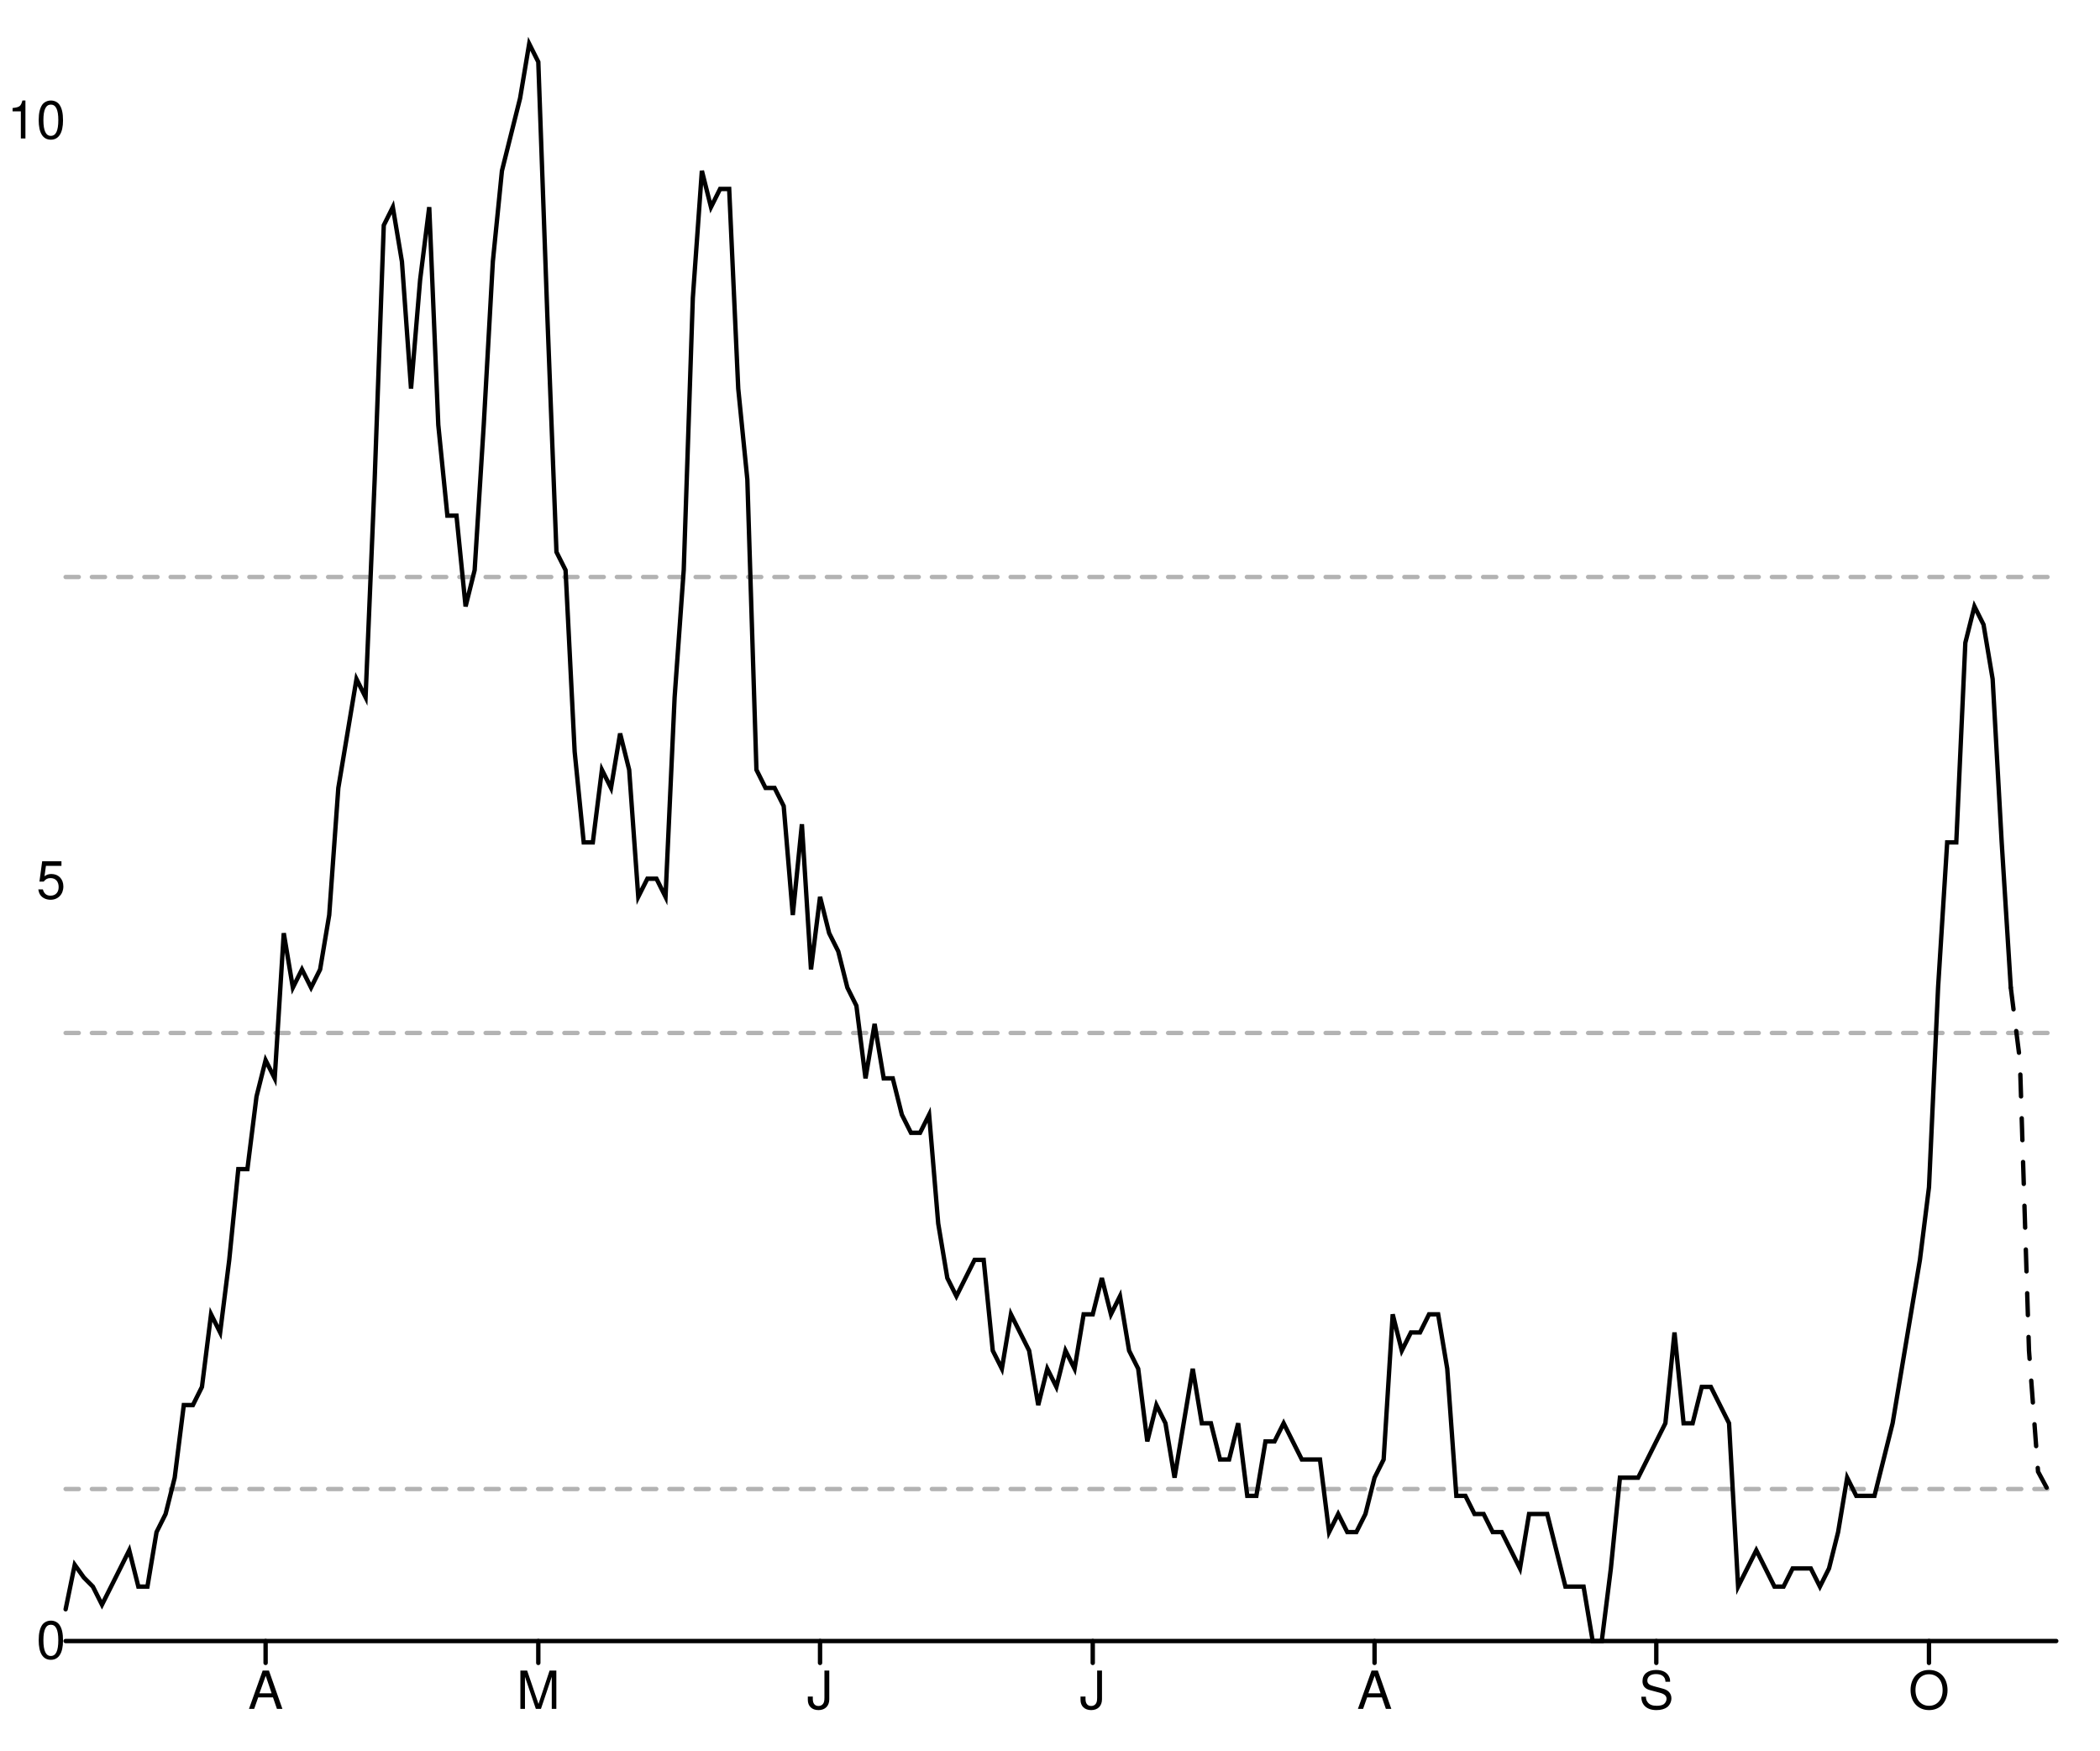
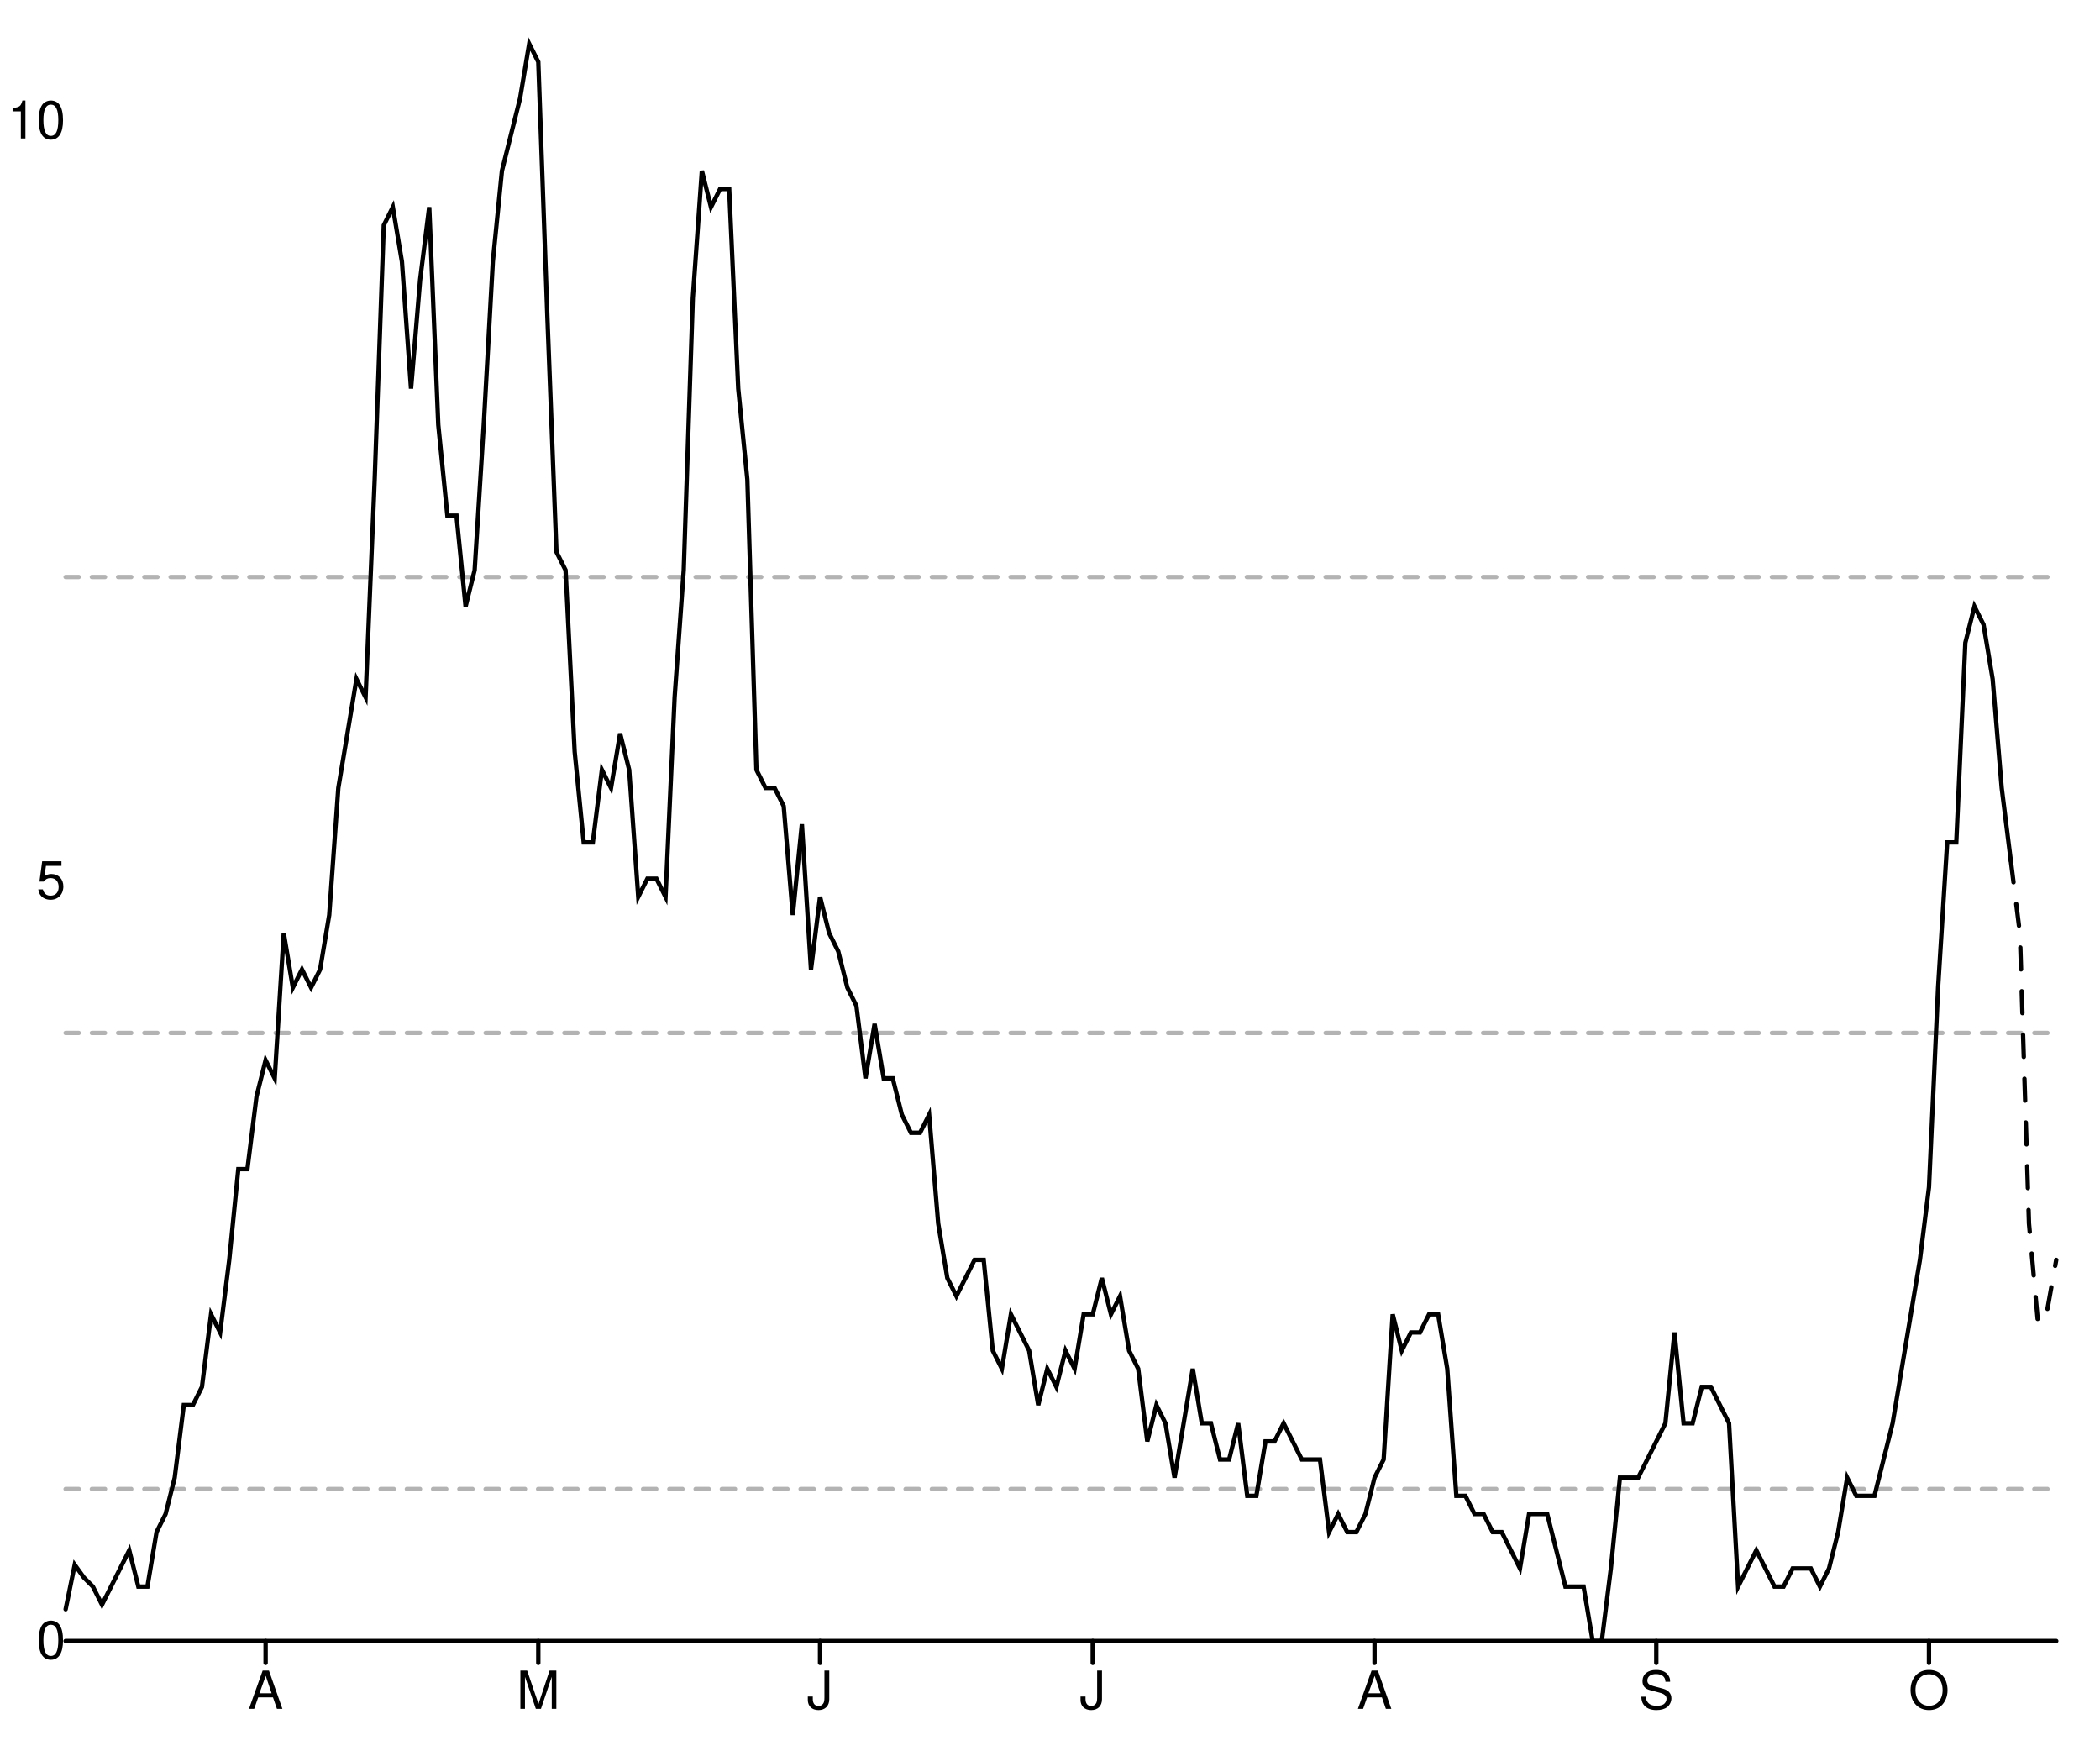
<svg xmlns="http://www.w3.org/2000/svg" width="480" height="400" viewBox="0 0 480 400" style="overflow:display" preserveAspectRatio="xMinYMin meet" overflow="visible">
  <defs>
    <style>
	.data-series path.line { fill-opacity: 0; stroke: black; }
	.data-series path.line.dotted { stroke-dasharray: 12 20 }
	.data-series circle { display: none; }
	.data-series:hover path.line, .data-series.on path.line { stroke-width: 1; }
	.data-series:hover circle, .data-series.on circle { display: inline; }
	.data-series circle:hover, .data-series circle.on { r: 1px!important; }
	.graph-grid { font-family: "Helvetica Neue",Helvetica,Arial,"Lucida Grande",sans-serif; }
	.graph-grid line { stroke: black; stroke-width: 1; stroke-linecap: round; }
	.graph-grid.graph-grid-x text { text-anchor: middle; dominant-baseline: hanging; transform: translateY(10px); }
	.graph-grid.graph-grid-y text { text-anchor: end; dominant-baseline: middle; transform: translateX(-10px); }
	</style>
  </defs>
  <g class="graph-grid graph-grid-y">
    <line x1="15.00" y1="375.00" x2="470.00" y2="375.00" data-left="15" />
    <text x="25" y="375" text-anchor="end">0</text>
    <text x="25" y="201.318" text-anchor="end">5</text>
    <text x="25" y="27.636" text-anchor="end">10</text>
    <text style="text-anchor:middle;dominant-baseline:hanging;font-weight:bold;transform: translateY(192.5px) rotate(-90deg);" />
  </g>
  <g class="graph-grid graph-grid-x">
    <line class="tick" x1="60.71" y1="375.00" x2="60.71" y2="380.00" />
    <text x="60.708" y="375" text-anchor="middle">A</text>
    <line class="tick" x1="123.04" y1="375.00" x2="123.04" y2="380.00" />
    <text x="123.037" y="375" text-anchor="middle">M</text>
    <line class="tick" x1="187.44" y1="375.00" x2="187.44" y2="380.00" />
    <text x="187.443" y="375" text-anchor="middle">J</text>
    <line class="tick" x1="249.77" y1="375.00" x2="249.77" y2="380.00" />
    <text x="249.772" y="375" text-anchor="middle">J</text>
    <line class="tick" x1="314.18" y1="375.00" x2="314.18" y2="380.00" />
    <text x="314.178" y="375" text-anchor="middle">A</text>
    <line class="tick" x1="378.58" y1="375.00" x2="378.58" y2="380.00" />
    <text x="378.584" y="375" text-anchor="middle">S</text>
    <line class="tick" x1="440.91" y1="375.00" x2="440.91" y2="380.00" />
    <text x="440.913" y="375" text-anchor="middle">O</text>
    <text style="text-anchor:middle;dominant-baseline:hanging;font-weight:bold;transform: translateY(192.5px) rotate(-90deg);" />
  </g>
  <g data-series="widespread" class="data-series">
    <path d="M 15.00,131.85L 470.00,131.85" id="E07000108-level-0" class="line" stroke-width="1" stroke-linecap="round" stroke-dasharray="3,3" fill-opacity="0.3" opacity="0.3" />
  </g>
  <g data-series="substantial" class="data-series">
    <path d="M 15.00,236.05L 470.00,236.05" id="E07000108-level-1" class="line" stroke-width="1" stroke-linecap="round" stroke-dasharray="3,3" fill-opacity="0.3" opacity="0.3" />
  </g>
  <g data-series="moderate" class="data-series">
    <path d="M 15.00,340.26L 470.00,340.26" id="E07000108-level-2" class="line" stroke-width="1" stroke-linecap="round" stroke-dasharray="3,3" fill-opacity="0.3" opacity="0.3" />
  </g>
  <g data-series="new-cases" class="data-series">
-     <path d="M 15.00,367.74L 17.08,357.58L 19.16,360.48L 21.23,362.56L 23.31,366.70L 25.39,362.56L 27.47,358.41L 29.54,354.26L 31.62,362.56L 33.70,362.56L 35.78,350.11L 37.85,345.97L 39.93,337.67L 42.01,321.08L 44.09,321.08L 46.16,316.93L 48.24,300.34L 50.32,304.49L 52.40,287.90L 54.47,267.16L 56.55,267.16L 58.63,250.57L 60.71,242.27L 62.79,246.42L 64.86,213.24L 66.94,225.68L 69.02,221.53L 71.10,225.68L 73.17,221.53L 75.25,209.09L 77.33,180.06L 79.41,167.61L 81.48,155.17L 83.56,159.32L 85.64,109.55L 87.72,51.48L 89.79,47.33L 91.87,59.77L 93.95,88.81L 96.03,63.92L 98.11,47.33L 100.18,97.10L 102.26,117.84L 104.34,117.84L 106.42,138.58L 108.49,130.28L 110.57,97.10L 112.65,59.77L 114.73,39.03L 116.80,30.74L 118.88,22.44L 120.96,10.00L 123.04,14.15L 125.11,72.22L 127.19,126.14L 129.27,130.28L 131.35,171.76L 133.42,192.50L 135.50,192.50L 137.58,175.91L 139.66,180.06L 141.74,167.61L 143.81,175.91L 145.89,204.94L 147.97,200.80L 150.05,200.80L 152.12,204.94L 154.20,159.32L 156.28,130.28L 158.36,68.07L 160.43,39.03L 162.51,47.33L 164.59,43.18L 166.67,43.18L 168.74,88.81L 170.82,109.55L 172.90,175.91L 174.98,180.06L 177.05,180.06L 179.13,184.20L 181.21,209.09L 183.29,188.35L 185.37,221.53L 187.44,204.94L 189.52,213.24L 191.60,217.39L 193.68,225.68L 195.75,229.83L 197.83,246.42L 199.91,233.98L 201.99,246.42L 204.06,246.42L 206.14,254.72L 208.22,258.86L 210.30,258.86L 212.37,254.72L 214.45,279.60L 216.53,292.05L 218.61,296.19L 220.68,292.05L 222.76,287.90L 224.84,287.90L 226.92,308.64L 229.00,312.78L 231.07,300.34L 233.15,304.49L 235.23,308.64L 237.31,321.08L 239.38,312.78L 241.46,316.93L 243.54,308.64L 245.62,312.78L 247.69,300.34L 249.77,300.34L 251.85,292.05L 253.93,300.34L 256.00,296.19L 258.08,308.64L 260.16,312.78L 262.24,329.38L 264.32,321.08L 266.39,325.23L 268.47,337.67L 270.55,325.23L 272.63,312.78L 274.70,325.23L 276.78,325.23L 278.86,333.52L 280.94,333.52L 283.01,325.23L 285.09,341.82L 287.17,341.82L 289.25,329.38L 291.32,329.38L 293.40,325.23L 295.48,329.38L 297.56,333.52L 299.63,333.52L 301.71,333.52L 303.79,350.11L 305.87,345.97L 307.95,350.11L 310.02,350.11L 312.10,345.97L 314.18,337.67L 316.26,333.52L 318.33,300.34L 320.41,308.64L 322.49,304.49L 324.57,304.49L 326.64,300.34L 328.72,300.34L 330.80,312.78L 332.88,341.82L 334.95,341.82L 337.03,345.97L 339.11,345.97L 341.19,350.11L 343.26,350.11L 345.34,354.26L 347.42,358.41L 349.50,345.97L 351.58,345.97L 353.65,345.97L 355.73,354.26L 357.81,362.56L 359.89,362.56L 361.96,362.56L 364.04,375.00L 366.12,375.00L 368.20,358.41L 370.27,337.67L 372.35,337.67L 374.43,337.67L 376.51,333.52L 378.58,329.38L 380.66,325.23L 382.74,304.49L 384.82,325.23L 386.89,325.23L 388.97,316.93L 391.05,316.93L 393.13,321.08L 395.21,325.23L 397.28,362.56L 399.36,358.41L 401.44,354.26L 403.52,358.41L 405.59,362.56L 407.67,362.56L 409.75,358.41L 411.83,358.41L 413.90,358.41L 415.98,362.56L 418.06,358.41L 420.14,350.11L 422.21,337.67L 424.29,341.82L 426.37,341.82L 428.45,341.82L 430.53,333.52L 432.60,325.23L 434.68,312.78L 436.76,300.34L 438.84,287.90L 440.91,271.31L 442.99,225.68L 445.07,192.50L 447.15,192.50L 449.22,146.88L 451.30,138.58L 453.38,142.73L 455.46,155.17L 457.53,192.50L 459.61,225.68" id="New cases" class="line" stroke-width="1" stroke-linecap="round" />
+     <path d="M 15.00,367.74L 17.08,357.58L 19.16,360.48L 21.23,362.56L 23.31,366.70L 25.39,362.56L 27.47,358.41L 29.54,354.26L 31.62,362.56L 33.70,362.56L 35.78,350.11L 37.85,345.97L 39.93,337.67L 42.01,321.08L 44.09,321.08L 46.16,316.93L 48.24,300.34L 50.32,304.49L 52.40,287.90L 54.47,267.16L 56.55,267.16L 58.63,250.57L 60.71,242.27L 62.79,246.42L 64.86,213.24L 66.94,225.68L 69.02,221.53L 71.10,225.68L 73.17,221.53L 75.25,209.09L 77.33,180.06L 79.41,167.61L 81.48,155.17L 83.56,159.32L 85.64,109.55L 87.72,51.48L 89.79,47.33L 91.87,59.77L 93.95,88.81L 96.03,63.92L 98.11,47.33L 100.18,97.10L 102.26,117.84L 104.34,117.84L 106.42,138.58L 108.49,130.28L 110.57,97.10L 112.65,59.77L 114.73,39.03L 116.80,30.74L 118.88,22.44L 120.96,10.00L 123.04,14.15L 125.11,72.22L 127.19,126.14L 129.27,130.28L 131.35,171.76L 133.42,192.50L 135.50,192.50L 137.58,175.91L 139.66,180.06L 141.74,167.61L 143.81,175.91L 145.89,204.94L 147.97,200.80L 150.05,200.80L 152.12,204.94L 154.20,159.32L 156.28,130.28L 158.36,68.07L 160.43,39.03L 162.51,47.33L 164.59,43.18L 166.67,43.18L 168.74,88.81L 170.82,109.55L 172.90,175.91L 174.98,180.06L 177.05,180.06L 179.13,184.20L 181.21,209.09L 183.29,188.35L 185.37,221.53L 187.44,204.94L 189.52,213.24L 191.60,217.39L 193.68,225.68L 195.75,229.83L 197.83,246.42L 199.91,233.98L 201.99,246.42L 204.06,246.42L 206.14,254.72L 208.22,258.86L 210.30,258.86L 212.37,254.72L 214.45,279.60L 216.53,292.05L 218.61,296.19L 220.68,292.05L 222.76,287.90L 224.84,287.90L 226.92,308.64L 229.00,312.78L 231.07,300.34L 233.15,304.49L 235.23,308.64L 237.31,321.08L 239.38,312.78L 241.46,316.93L 243.54,308.64L 245.62,312.78L 247.69,300.34L 249.77,300.34L 251.85,292.05L 253.93,300.34L 256.00,296.19L 258.08,308.64L 260.16,312.78L 262.24,329.38L 264.32,321.08L 266.39,325.23L 268.47,337.67L 270.55,325.23L 272.63,312.78L 274.70,325.23L 276.78,325.23L 278.86,333.52L 280.94,333.52L 283.01,325.23L 285.09,341.82L 287.17,341.82L 289.25,329.38L 291.32,329.38L 293.40,325.23L 295.48,329.38L 297.56,333.52L 299.63,333.52L 301.71,333.52L 303.79,350.11L 305.87,345.97L 307.95,350.11L 310.02,350.11L 312.10,345.97L 314.18,337.67L 316.26,333.52L 318.33,300.34L 320.41,308.64L 322.49,304.49L 324.57,304.49L 326.64,300.34L 328.72,300.34L 330.80,312.78L 332.88,341.82L 334.95,341.82L 337.03,345.97L 339.11,345.97L 341.19,350.11L 343.26,350.11L 345.34,354.26L 347.42,358.41L 349.50,345.97L 351.58,345.97L 353.65,345.97L 355.73,354.26L 357.81,362.56L 359.89,362.56L 361.96,362.56L 364.04,375.00L 366.12,375.00L 368.20,358.41L 370.27,337.67L 372.35,337.67L 374.43,337.67L 376.51,333.52L 378.58,329.38L 380.66,325.23L 382.74,304.49L 384.82,325.23L 386.89,325.23L 388.97,316.93L 391.05,316.93L 393.13,321.08L 395.21,325.23L 397.28,362.56L 399.36,358.41L 401.44,354.26L 403.52,358.41L 405.59,362.56L 407.67,362.56L 409.75,358.41L 411.83,358.41L 413.90,358.41L 415.98,362.56L 418.06,358.41L 420.14,350.11L 422.21,337.67L 424.29,341.82L 426.37,341.82L 428.45,341.82L 430.53,333.52L 432.60,325.23L 434.68,312.78L 436.76,300.34L 438.84,287.90L 440.91,271.31L 442.99,225.68L 445.07,192.50L 447.15,192.50L 449.22,146.88L 451.30,138.58L 453.38,142.73L 455.46,155.17L 457.53,180.06L 459.61,196.65" id="New cases" class="line" stroke-width="1" stroke-linecap="round" />
  </g>
  <g data-series="recent-cases" class="data-series">
-     <path d="M 459.61,225.68L 461.69,242.27L 463.77,308.64L 465.84,336.29L 467.92,340.16L 470.00,338.71" id="Recent cases" class="line" stroke-width="1" stroke-linecap="round" stroke-dasharray="5,5" />
+     <path d="M 459.61,196.65L 461.69,213.24L 463.77,279.60L 465.84,302.41L 467.92,299.51L 470.00,287.90" id="Recent cases" class="line" stroke-width="1" stroke-linecap="round" stroke-dasharray="5,5" />
  </g>
</svg>
